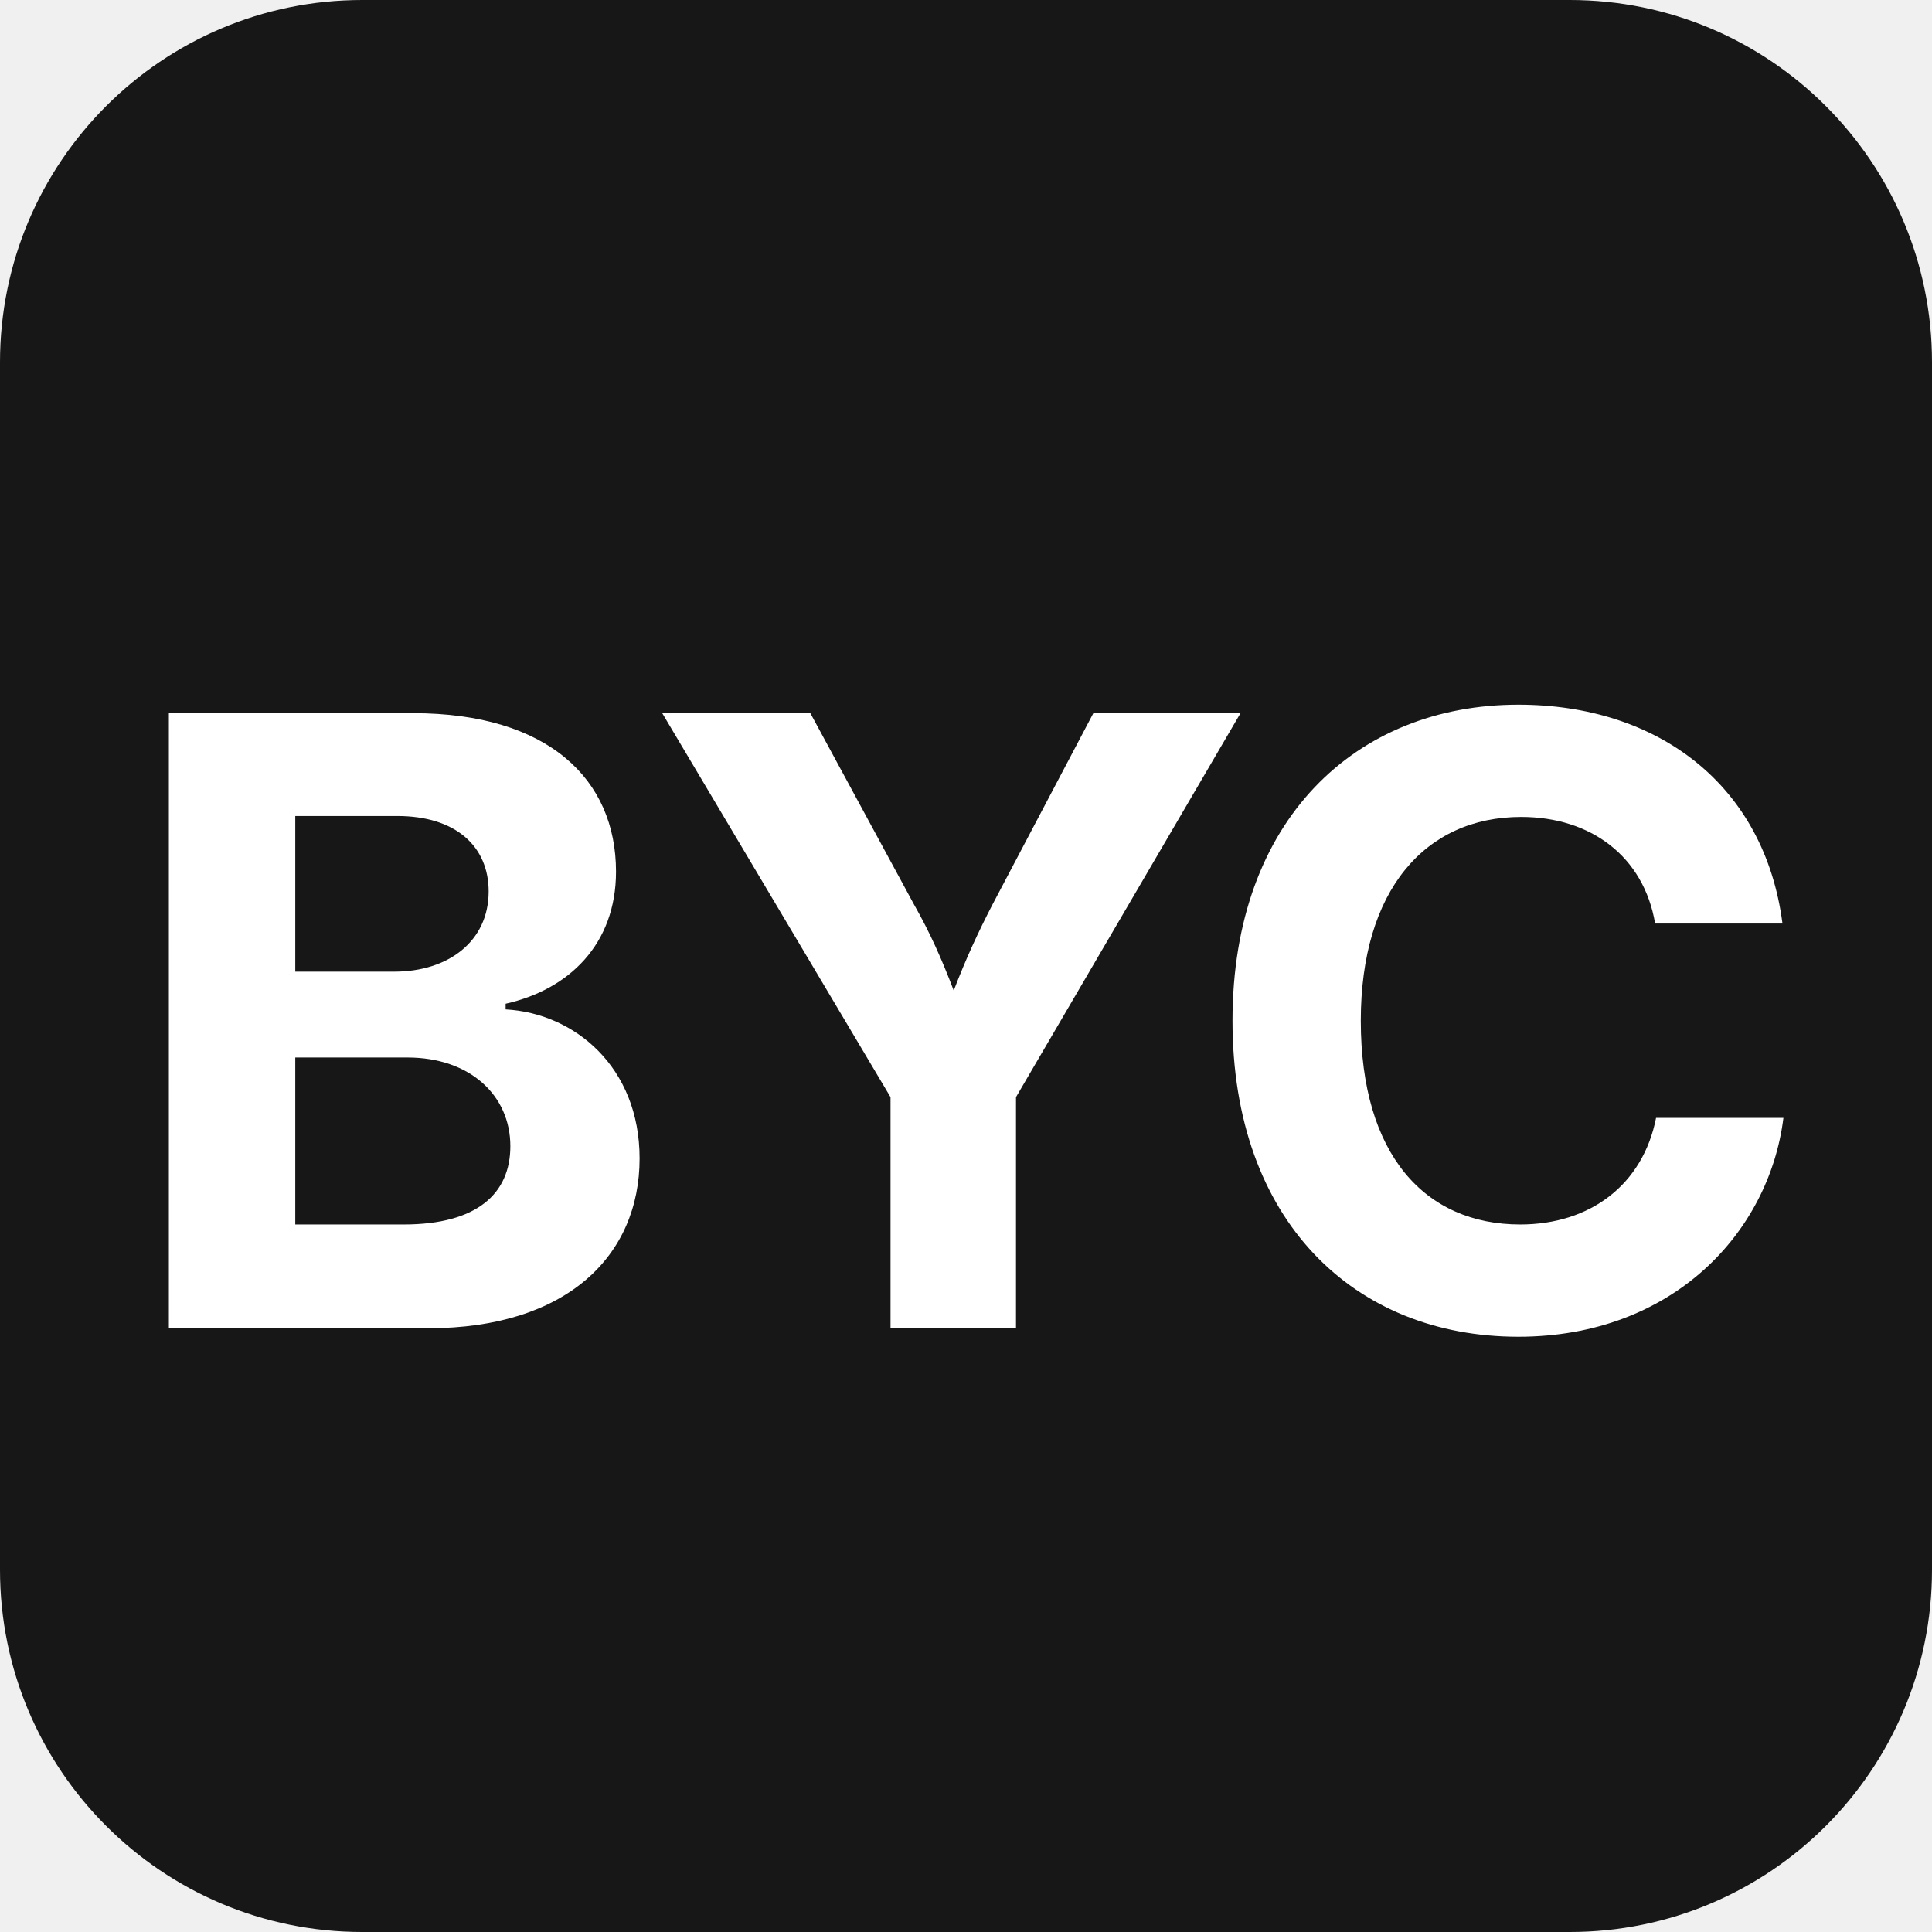
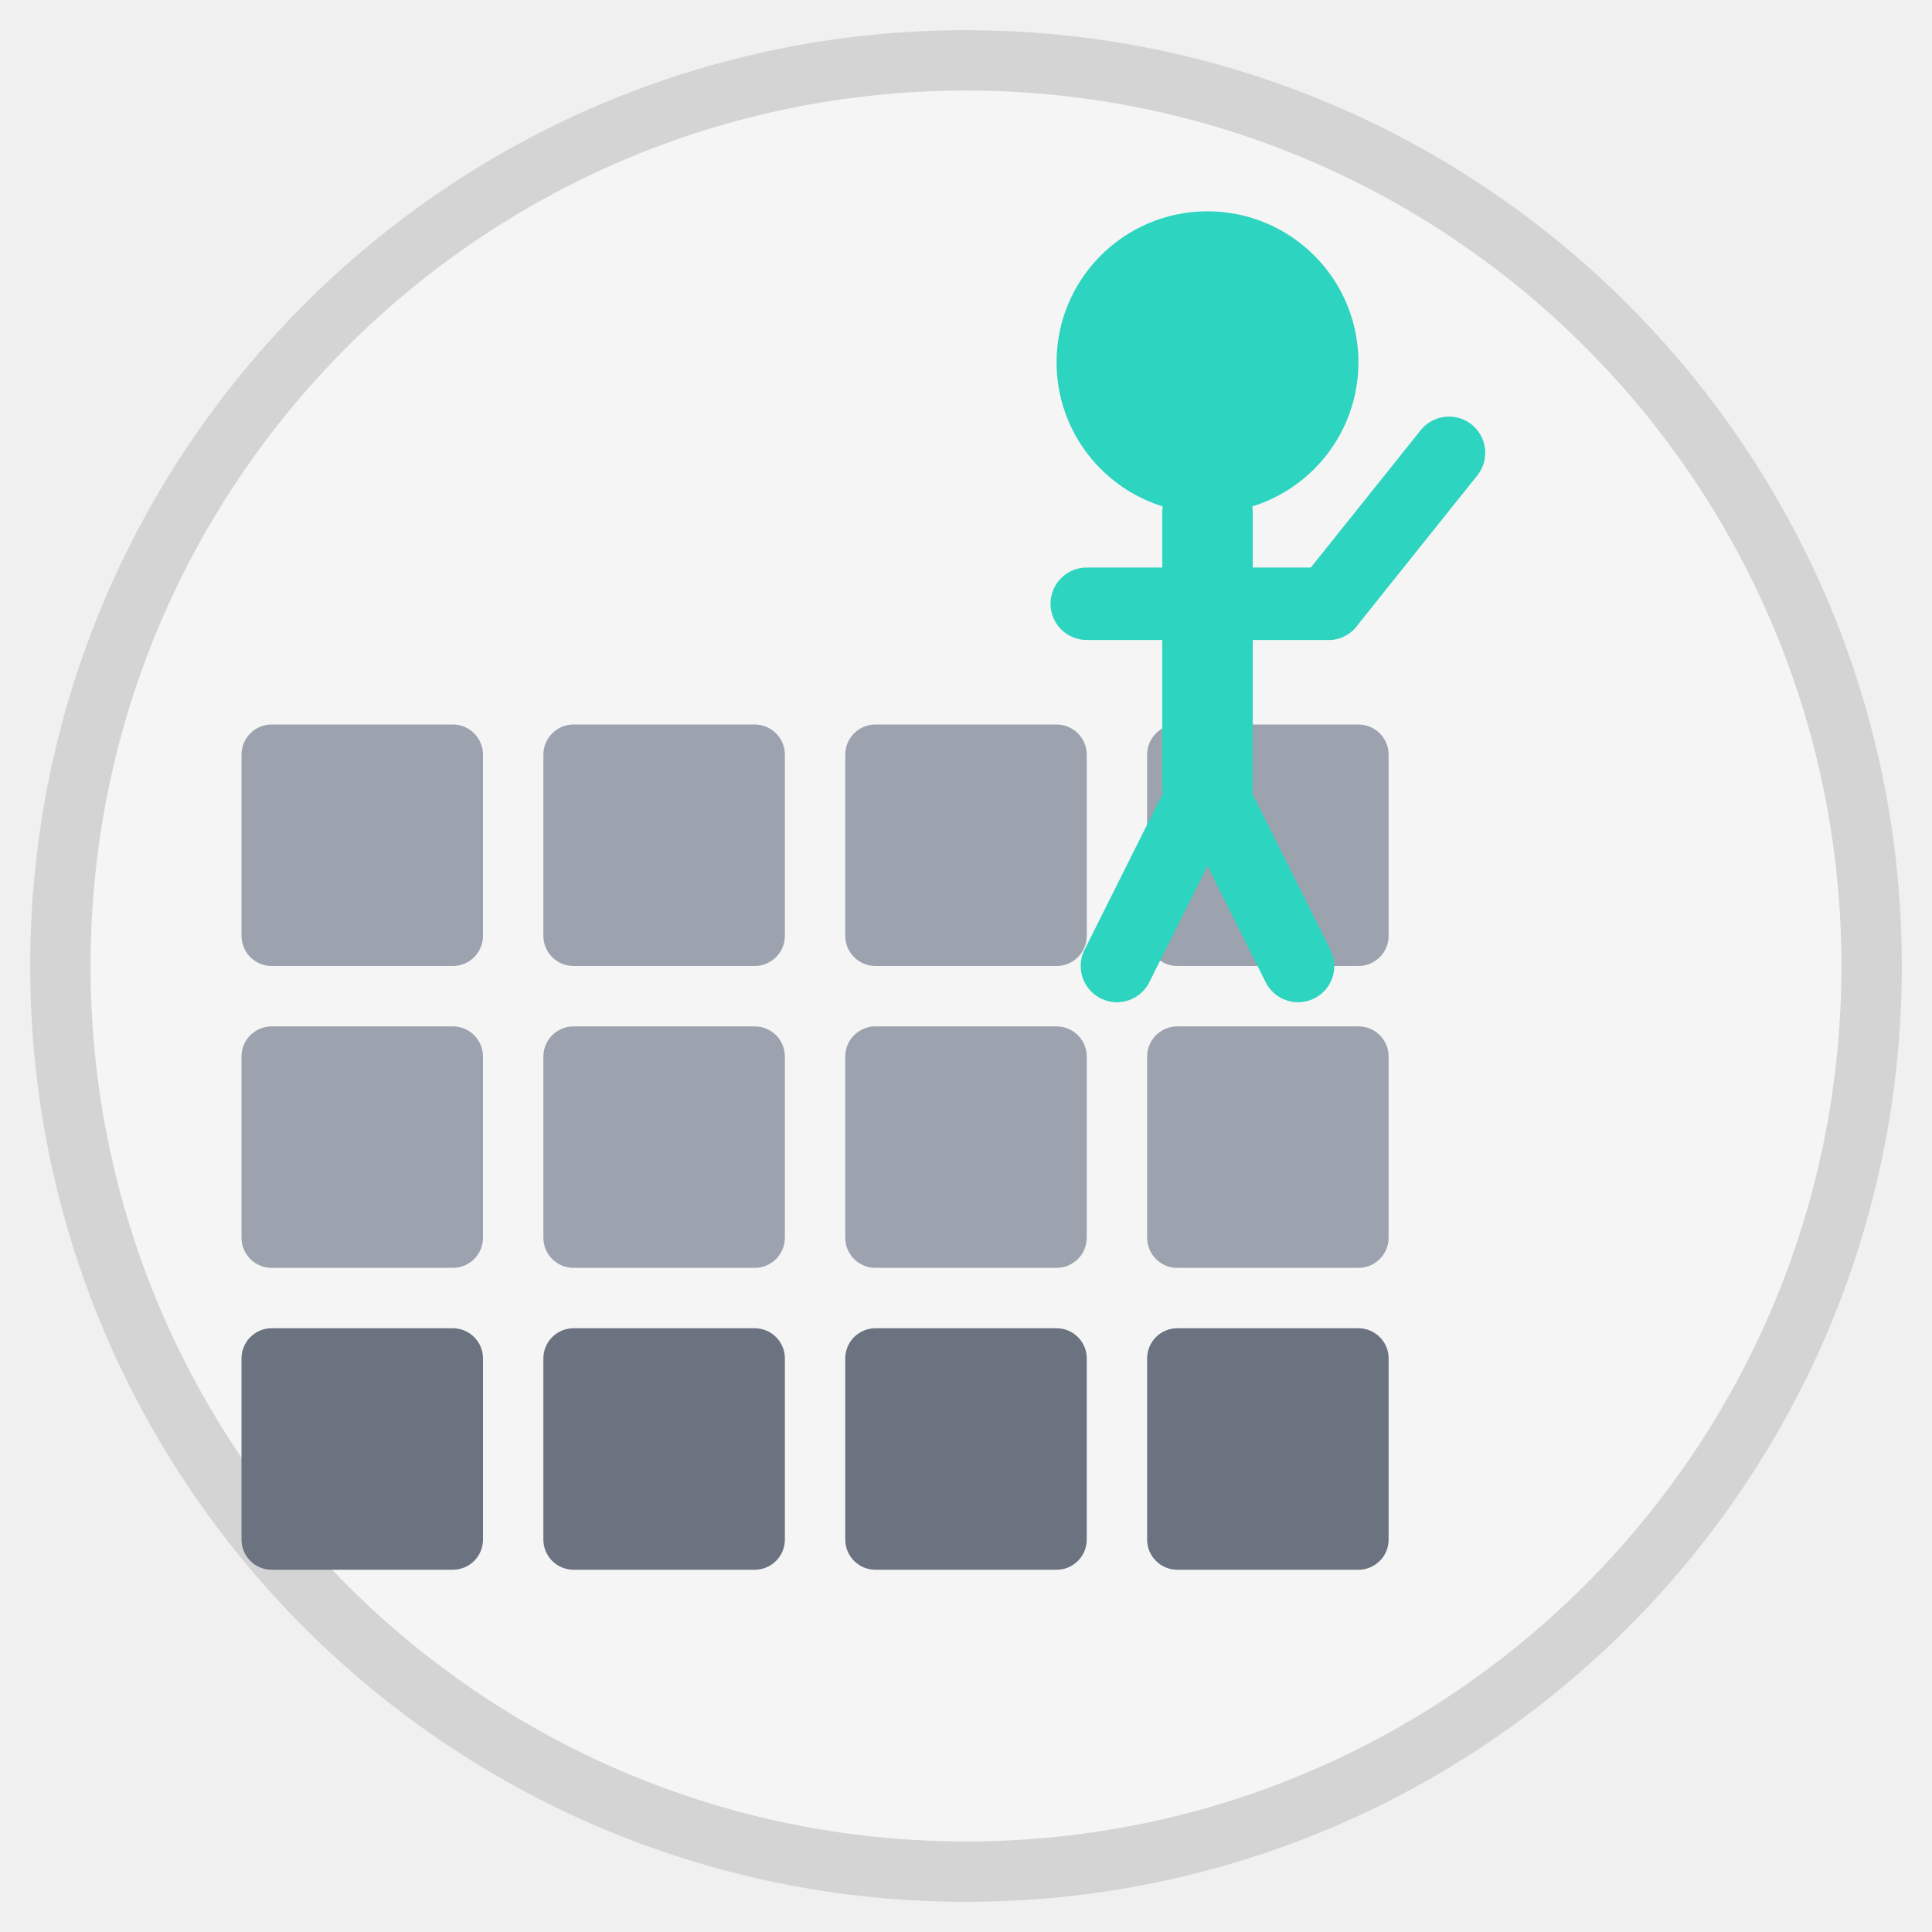
<svg xmlns="http://www.w3.org/2000/svg" viewBox="0 0 32 32" width="32" height="32">
-   <rect width="32" height="32" rx="6" fill="#171717" />
-   <text x="16" y="22" font-family="'Inter', 'Helvetica Neue', sans-serif" font-size="14" font-weight="700" fill="#ffffff" text-anchor="middle" letter-spacing="-0.5">BYC</text>
+   <circle cx="16" cy="16" r="15" fill="#f5f5f5" stroke="#d4d4d4" stroke-width="1" />
+   <g transform="translate(4, 12)">
+     <rect x="0" y="0" width="4" height="4" rx="0.5" fill="#9ca3af" />
+     <rect x="5" y="0" width="4" height="4" rx="0.5" fill="#9ca3af" />
+     <rect x="10" y="0" width="4" height="4" rx="0.5" fill="#9ca3af" />
+     <rect x="15" y="0" width="4" height="4" rx="0.5" fill="#9ca3af" />
+     <rect x="0" y="5" width="4" height="4" rx="0.5" fill="#9ca3af" />
+     <rect x="5" y="5" width="4" height="4" rx="0.5" fill="#9ca3af" />
+     <rect x="10" y="5" width="4" height="4" rx="0.5" fill="#9ca3af" />
+     <rect x="15" y="5" width="4" height="4" rx="0.5" fill="#9ca3af" />
+     <rect x="0" y="10" width="4" height="4" rx="0.5" fill="#6b7280" />
+     <rect x="5" y="10" width="4" height="4" rx="0.5" fill="#6b7280" />
+     <rect x="10" y="10" width="4" height="4" rx="0.5" fill="#6b7280" />
+     <rect x="15" y="10" width="4" height="4" rx="0.5" fill="#6b7280" />
+   </g>
+   <circle cx="20" cy="6" r="2.5" fill="#2dd4bf" />
+   <line x1="20" y1="8.5" x2="20" y2="13" stroke="#2dd4bf" stroke-width="1.5" stroke-linecap="round" />
+   <line x1="18" y1="10" x2="22" y2="10" stroke="#2dd4bf" stroke-width="1.2" stroke-linecap="round" />
+   <line x1="20" y1="13" x2="18.5" y2="16" stroke="#2dd4bf" stroke-width="1.2" stroke-linecap="round" />
+   <line x1="20" y1="13" x2="21.5" y2="16" stroke="#2dd4bf" stroke-width="1.2" stroke-linecap="round" />
+   <line x1="22" y1="10" x2="24" y2="7.5" stroke="#2dd4bf" stroke-width="1.2" stroke-linecap="round" />
</svg>
